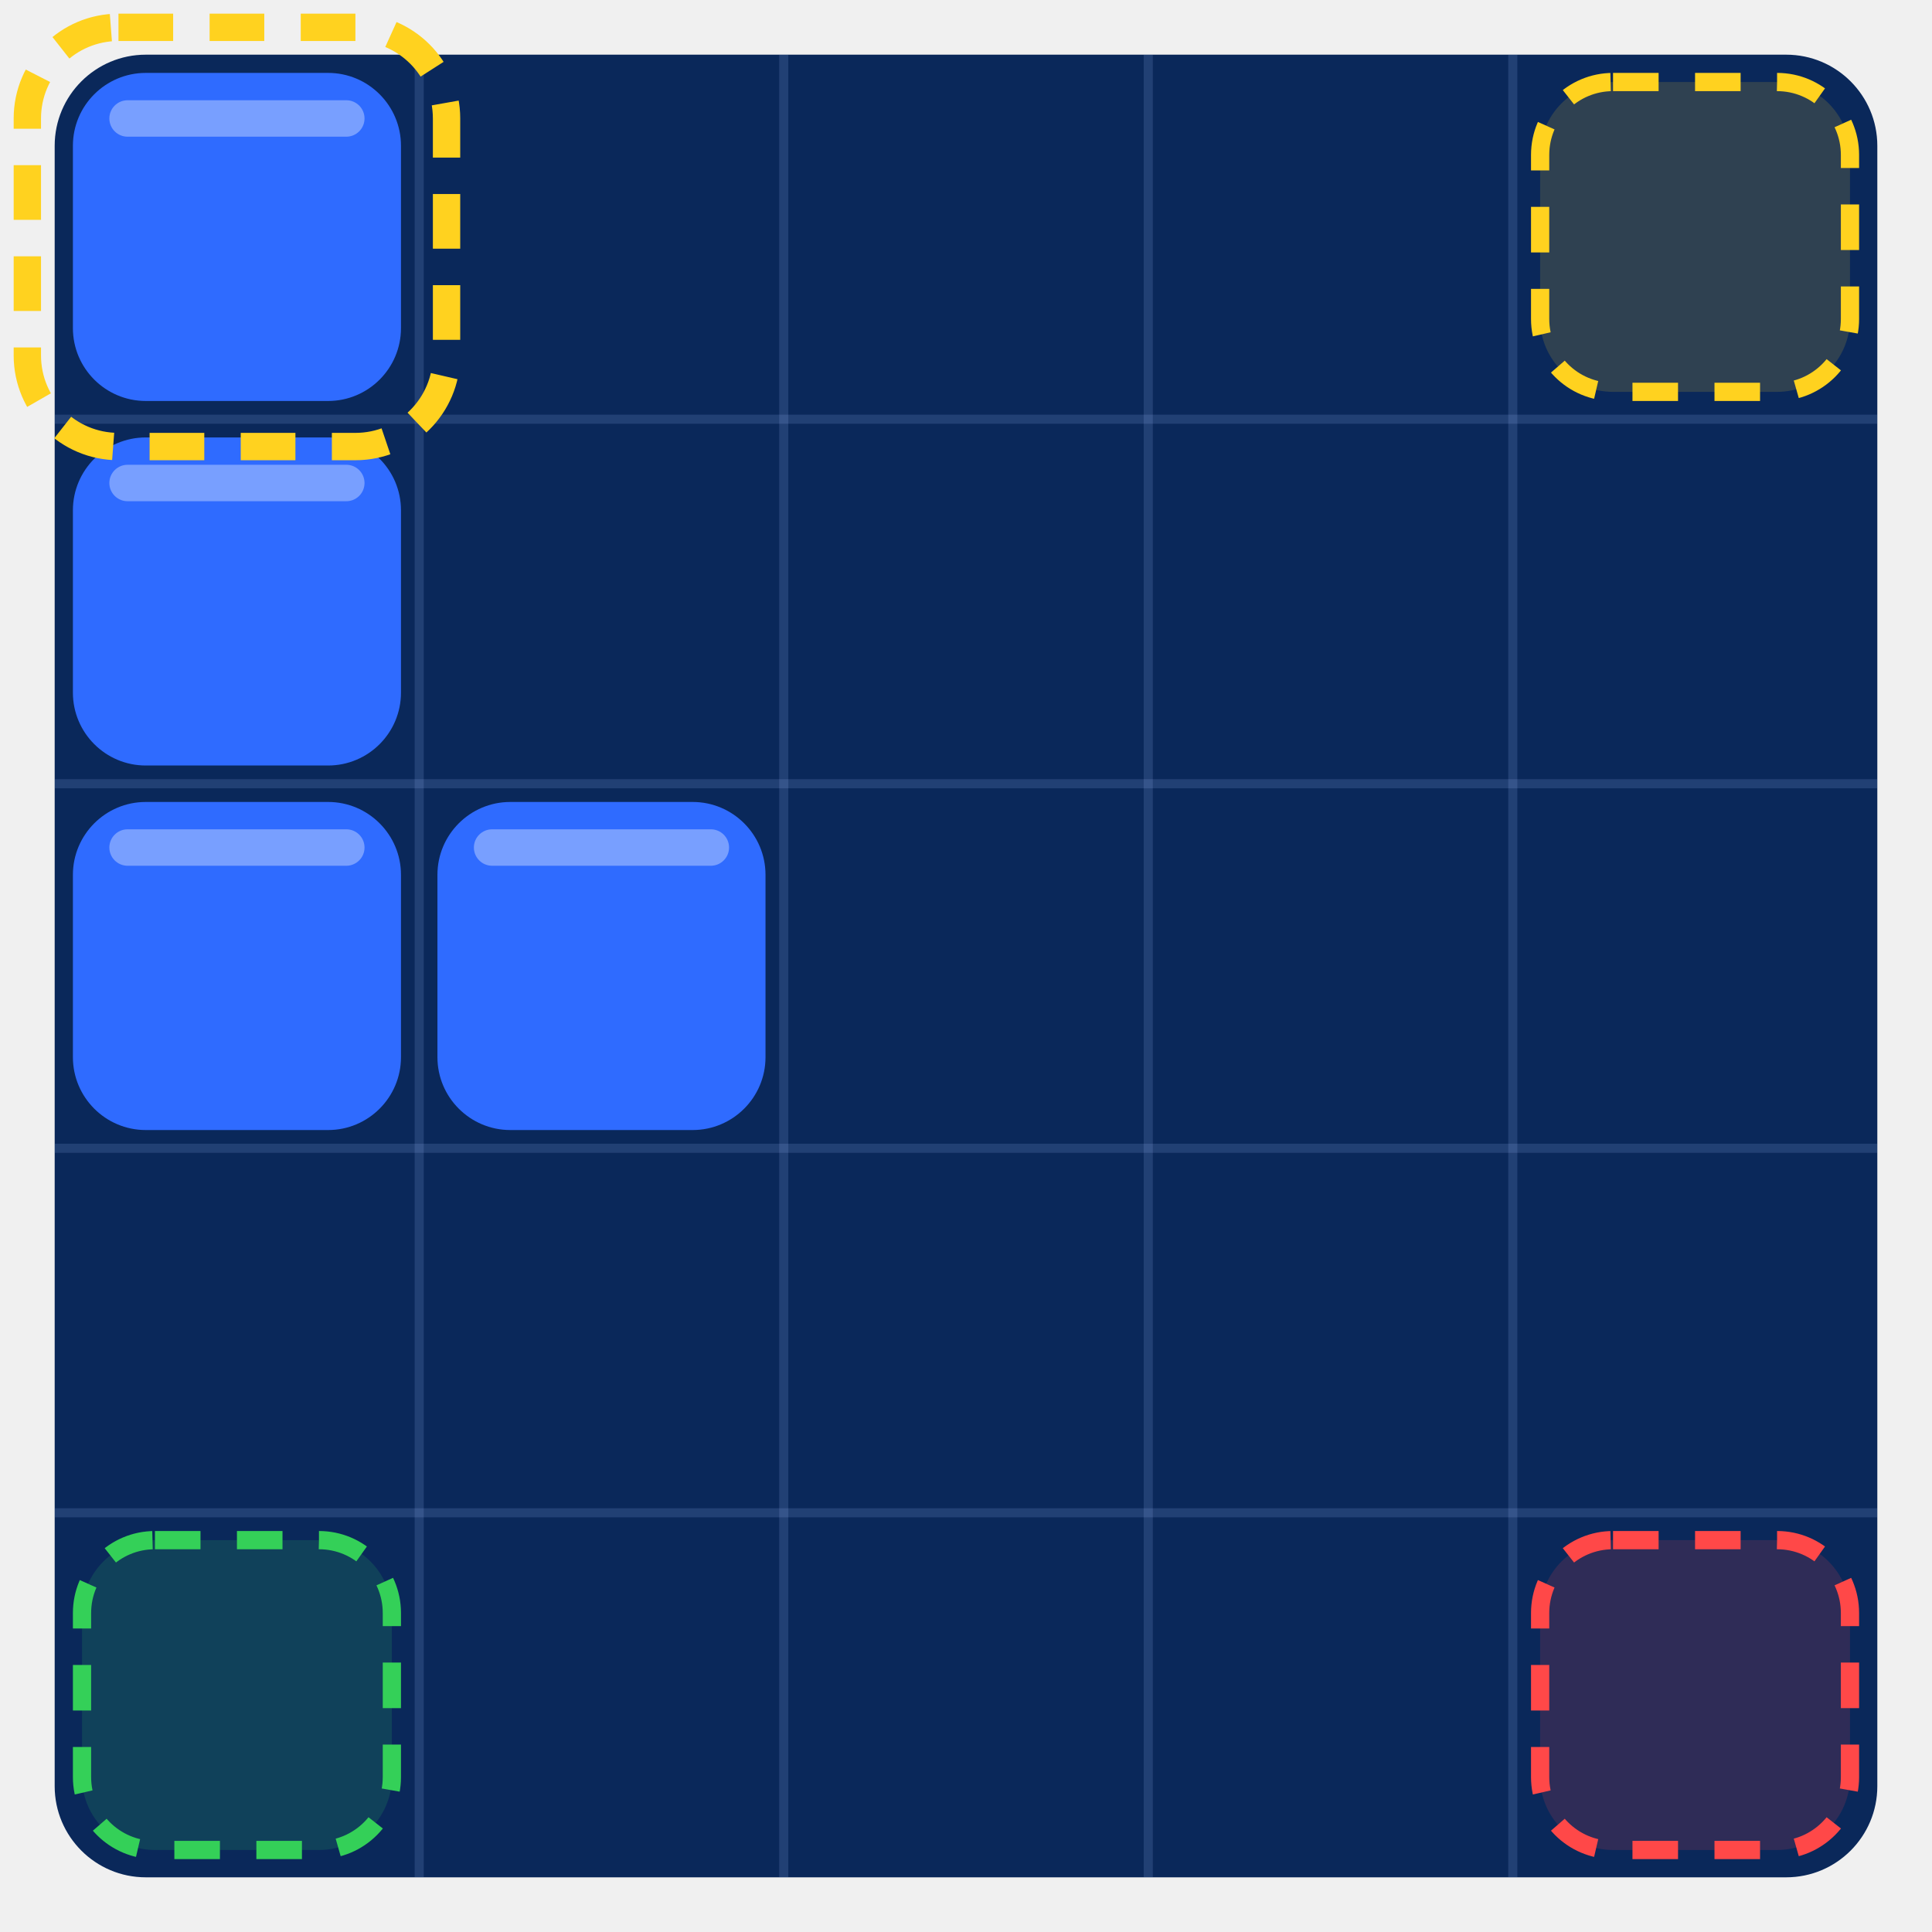
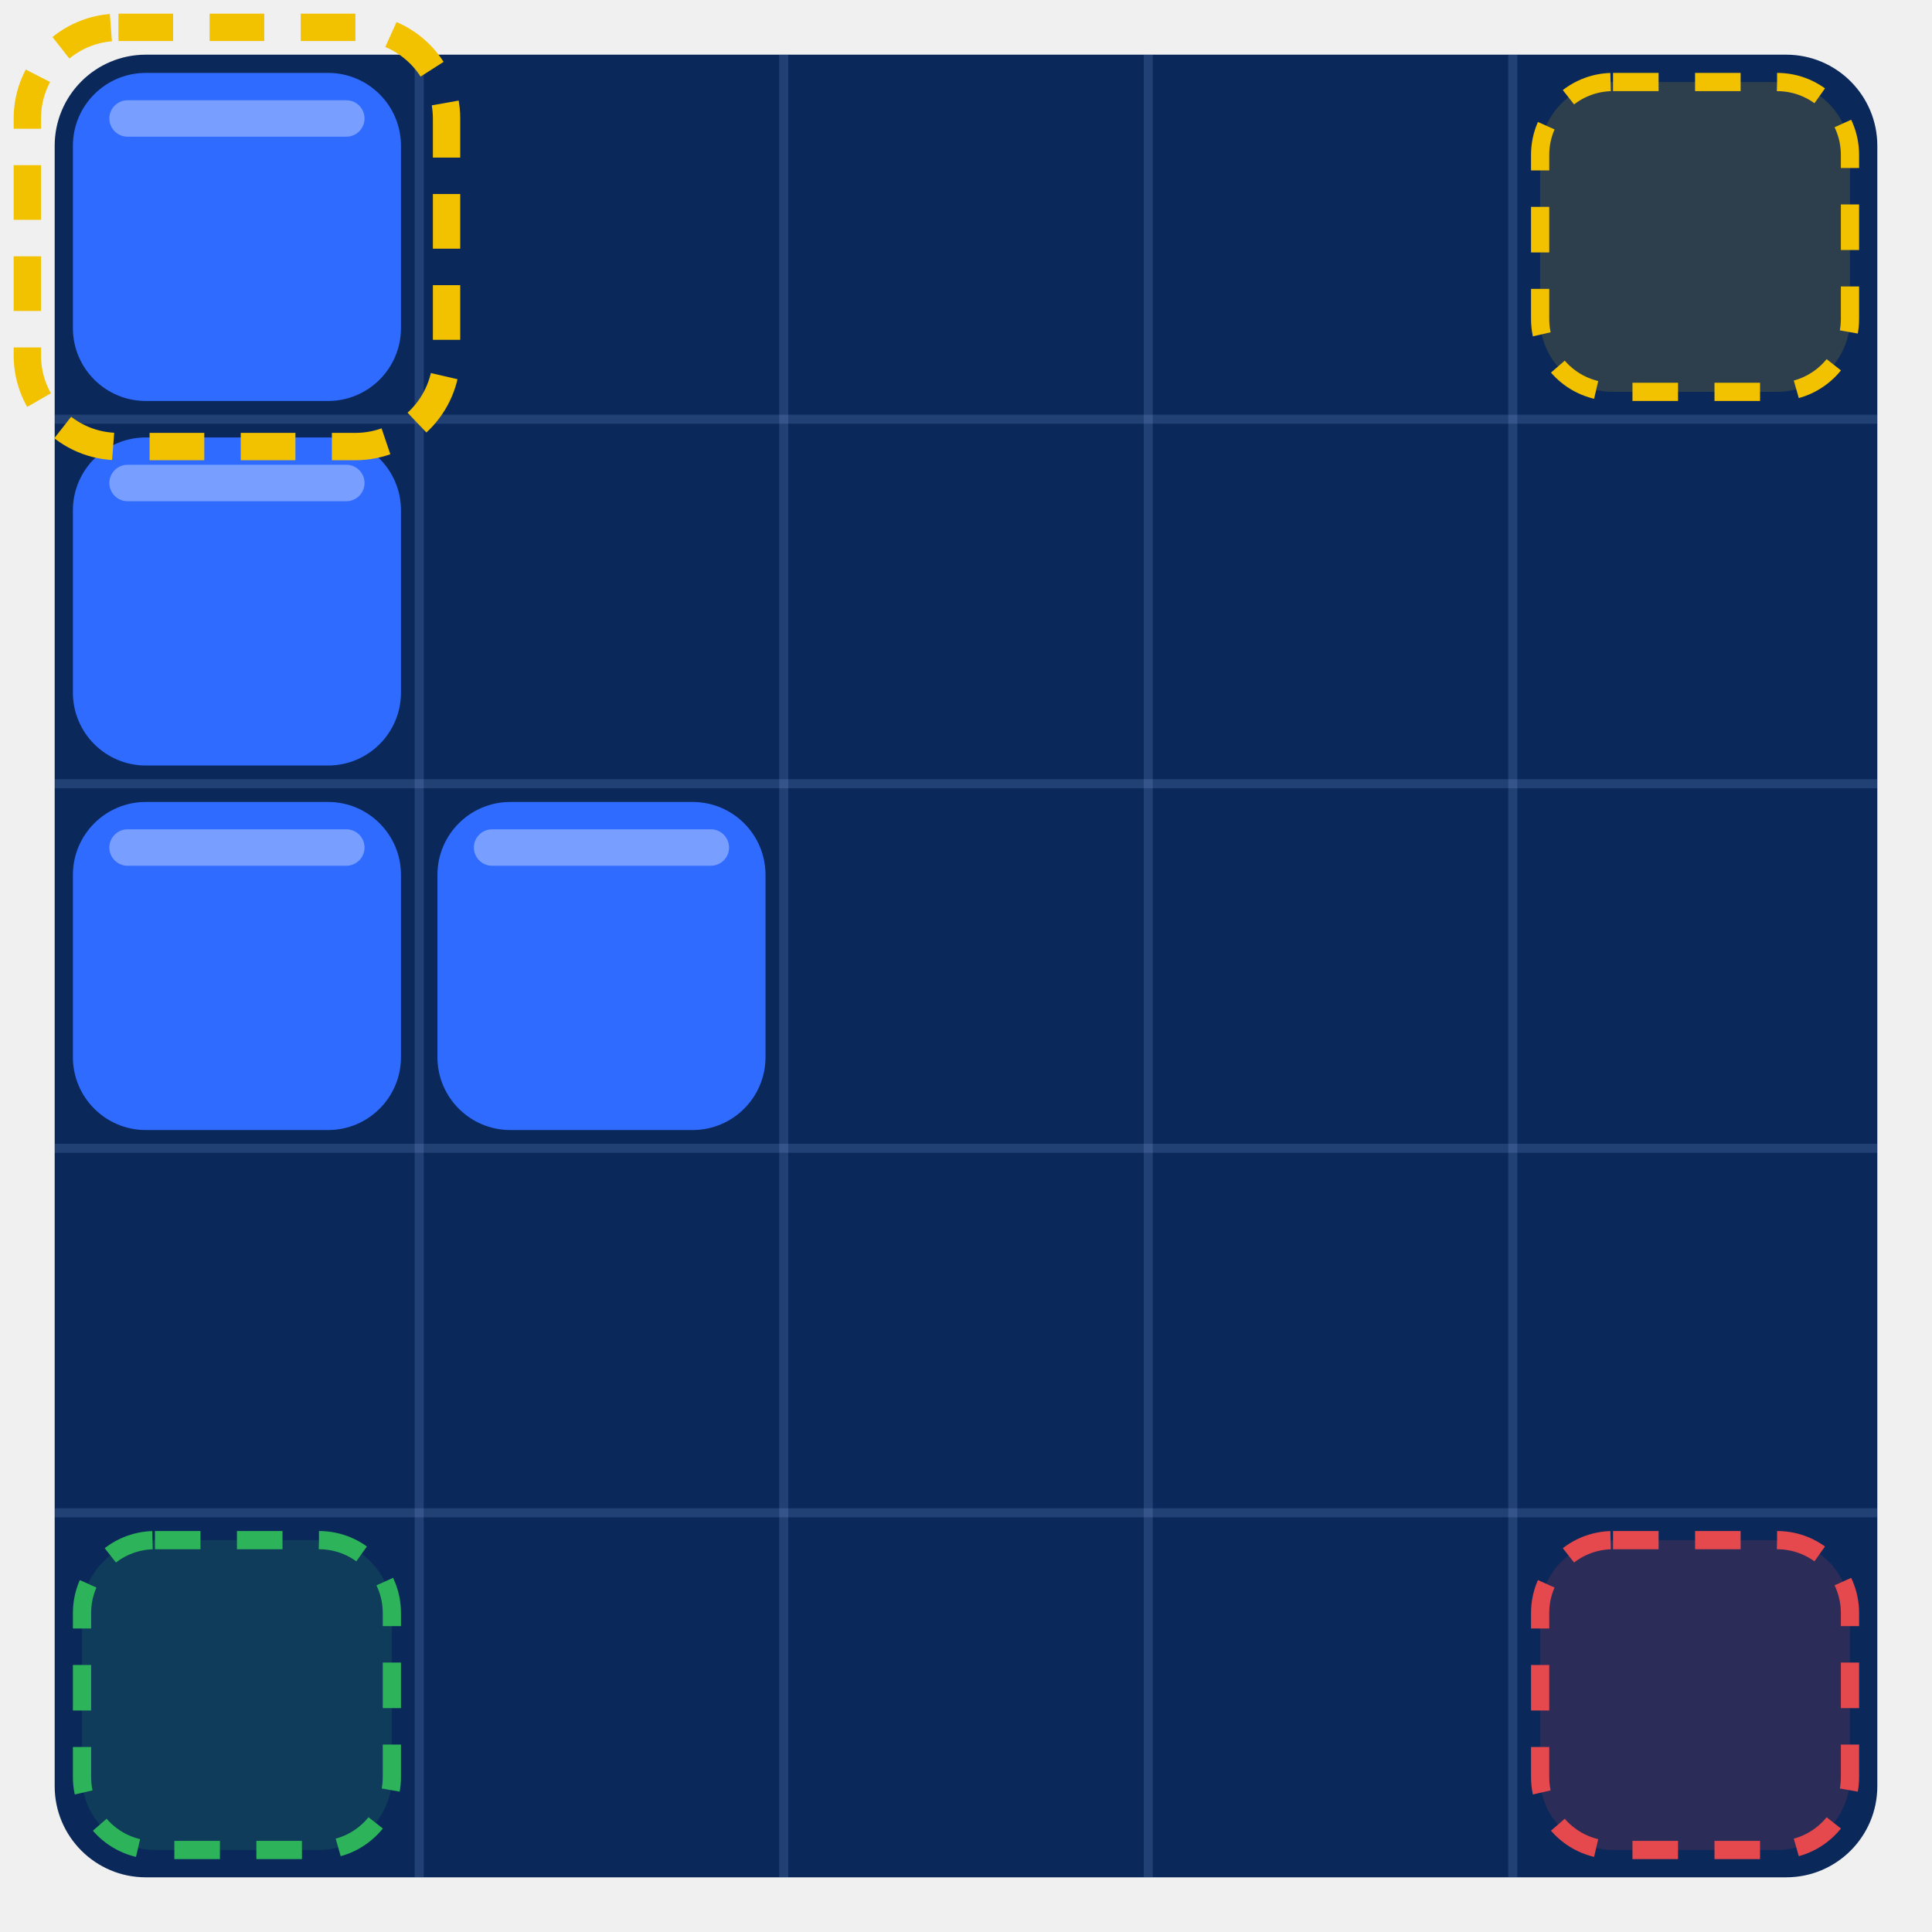
<svg xmlns="http://www.w3.org/2000/svg" viewBox="-6 -6 212 212" role="img" aria-label="First piece covers your corner">
  <rect width="200" height="200" rx="10" fill="#0a285a" />
  <line x1="40" y1="0" x2="40" y2="200" stroke="#a0beff" stroke-opacity=".16" />
  <line x1="0" y1="40" x2="200" y2="40" stroke="#a0beff" stroke-opacity=".16" />
  <line x1="80" y1="0" x2="80" y2="200" stroke="#a0beff" stroke-opacity=".16" />
  <line x1="0" y1="80" x2="200" y2="80" stroke="#a0beff" stroke-opacity=".16" />
  <line x1="120" y1="0" x2="120" y2="200" stroke="#a0beff" stroke-opacity=".16" />
  <line x1="0" y1="120" x2="200" y2="120" stroke="#a0beff" stroke-opacity=".16" />
  <line x1="160" y1="0" x2="160" y2="200" stroke="#a0beff" stroke-opacity=".16" />
  <line x1="0" y1="160" x2="200" y2="160" stroke="#a0beff" stroke-opacity=".16" />
-   <rect x="163" y="3" width="34" height="34" rx="8" fill="#ffd21f" fill-opacity=".15" stroke="#ffd21f" stroke-width="2" stroke-dasharray="5 4" />
-   <rect x="163" y="163" width="34" height="34" rx="8" fill="#ff4848" fill-opacity=".15" stroke="#ff4848" stroke-width="2" stroke-dasharray="5 4" />
-   <rect x="3" y="163" width="34" height="34" rx="8" fill="#34d058" fill-opacity=".15" stroke="#34d058" stroke-width="2" stroke-dasharray="5 4" />
+   <rect x="163" y="3" width="34" height="34" rx="8" fill="#f2c100" fill-opacity=".15" stroke="#f2c100" stroke-width="2" stroke-dasharray="5 4" />
+   <rect x="163" y="163" width="34" height="34" rx="8" fill="#e5484d" fill-opacity=".15" stroke="#e5484d" stroke-width="2" stroke-dasharray="5 4" />
+   <rect x="3" y="163" width="34" height="34" rx="8" fill="#2db35a" fill-opacity=".15" stroke="#2db35a" stroke-width="2" stroke-dasharray="5 4" />
  <rect x="2" y="2" width="36" height="36" rx="8" fill="#2f6bff" />
  <rect x="6" y="5" width="28" height="4" rx="2" fill="#fff" fill-opacity=".35" />
  <rect x="2" y="42" width="36" height="36" rx="8" fill="#2f6bff" />
  <rect x="6" y="45" width="28" height="4" rx="2" fill="#fff" fill-opacity=".35" />
  <rect x="2" y="82" width="36" height="36" rx="8" fill="#2f6bff" />
  <rect x="6" y="85" width="28" height="4" rx="2" fill="#fff" fill-opacity=".35" />
  <rect x="42" y="82" width="36" height="36" rx="8" fill="#2f6bff" />
  <rect x="46" y="85" width="28" height="4" rx="2" fill="#fff" fill-opacity=".35" />
-   <rect x="-3" y="-3" width="46" height="46" rx="10" fill="none" stroke="#ffd21f" stroke-width="3" stroke-dasharray="6 4" />
+   <rect x="-3" y="-3" width="46" height="46" rx="10" fill="none" stroke="#f2c100" stroke-width="3" stroke-dasharray="6 4" />
</svg>
